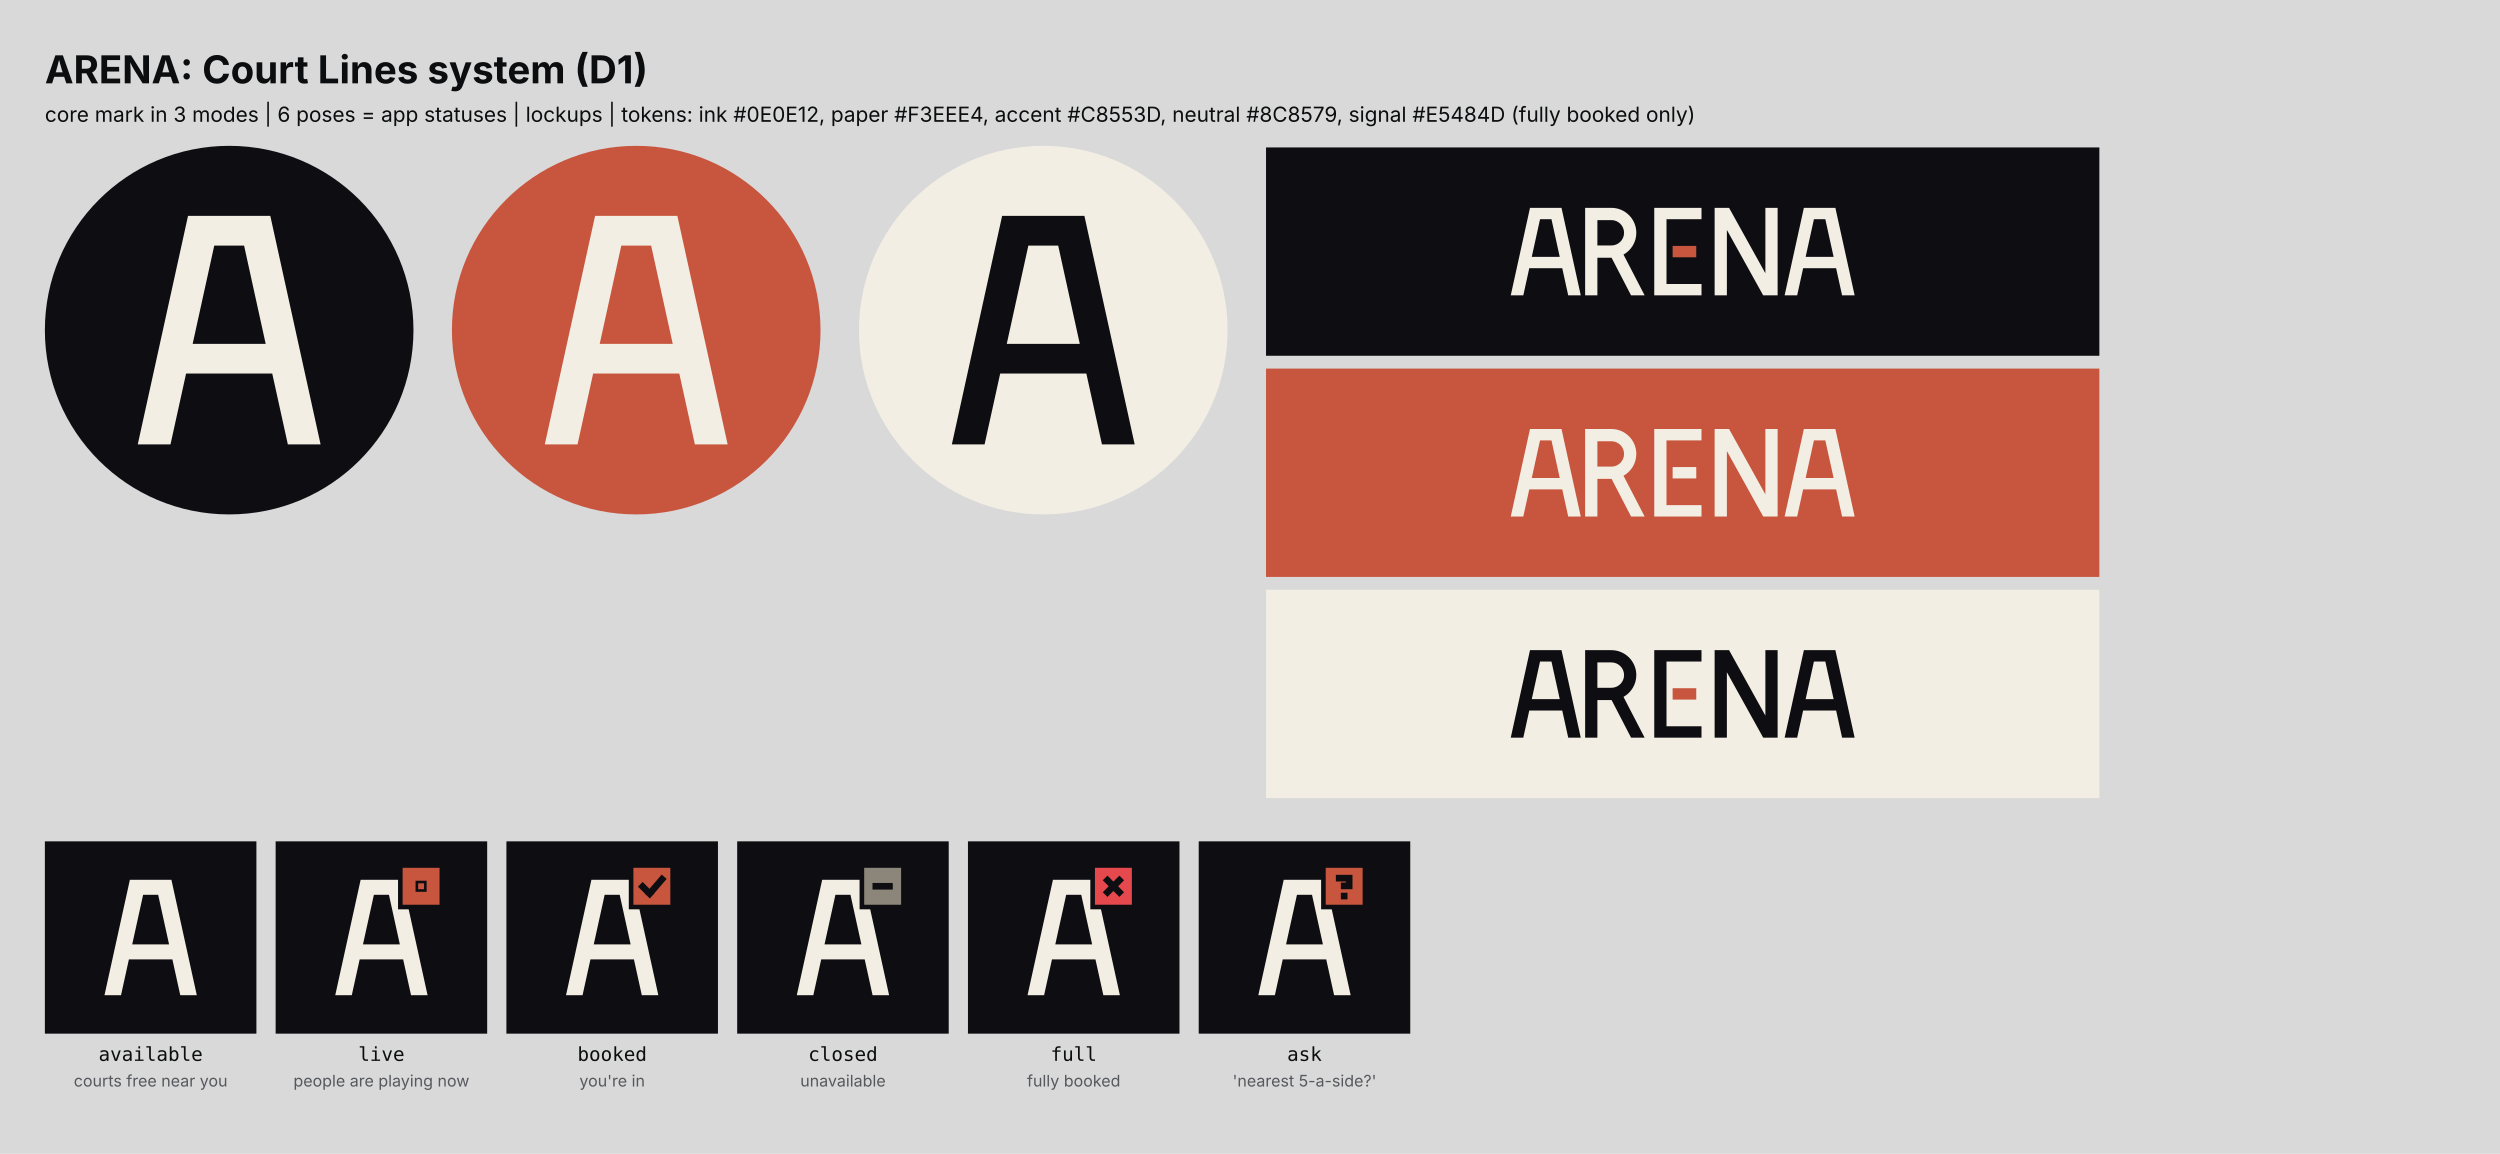
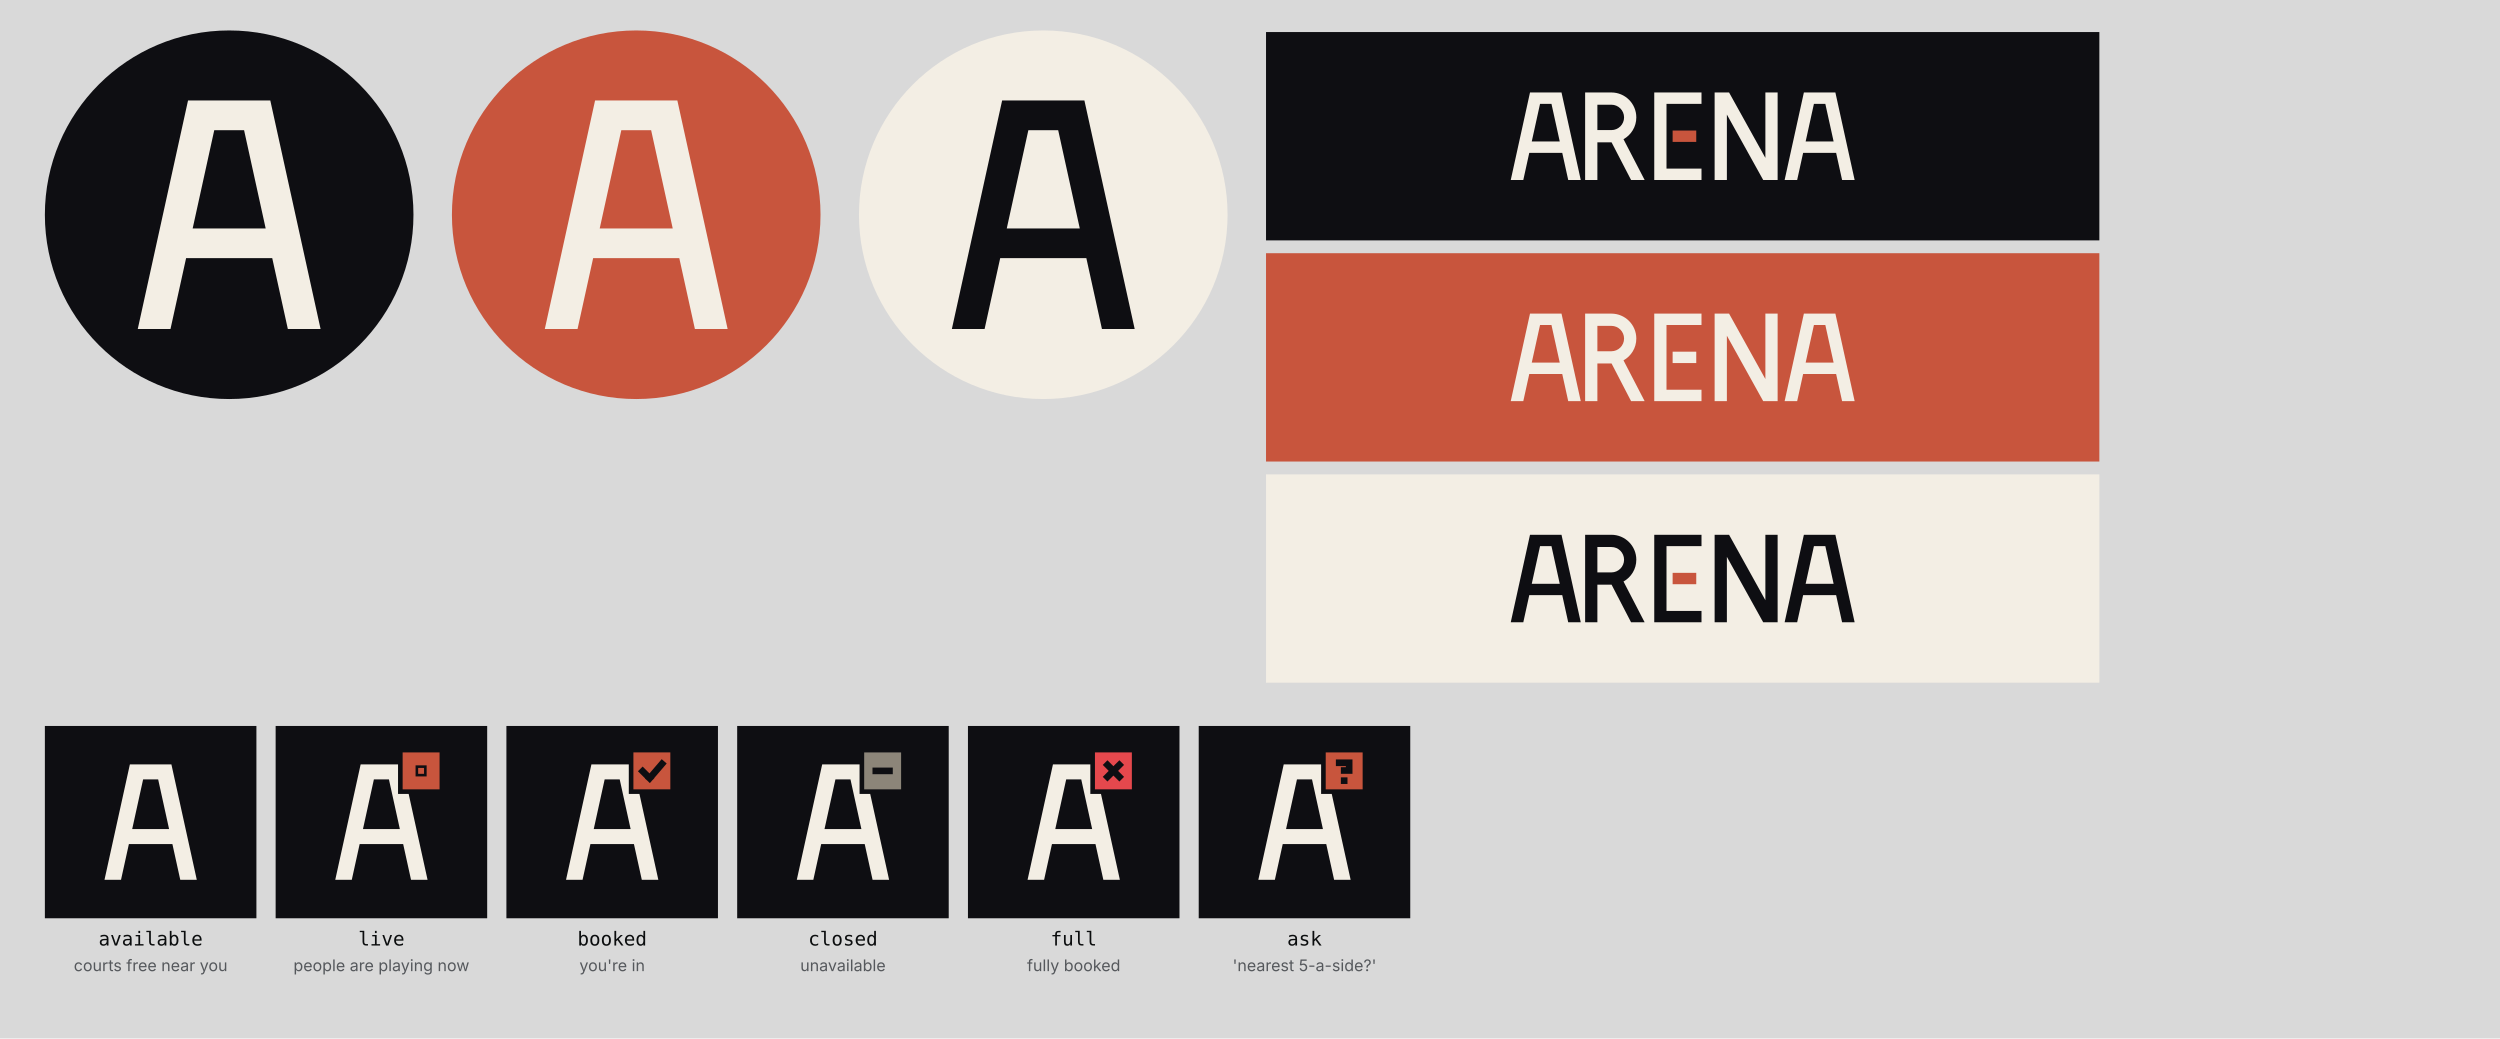
- <svg xmlns="http://www.w3.org/2000/svg" width="1560" height="720" viewBox="0 0 1560 720">
-   <rect width="100%" height="100%" fill="#D9D9D9" />
-   <text x="28" y="52" font-family="Inter, sans-serif" font-weight="700" font-size="24" fill="#0B0D0E">ARENA: Court Lines system (D1)</text>
-   <text x="28" y="76" font-family="Inter, sans-serif" font-size="13" fill="#0B0D0E">core mark in 3 modes | 6 poses = app statuses | lockups | tokens: ink #0E0E12, paper #F3EEE4, accent #C8553D, neutral #8C8579, signal #E5484D (fully booked only)</text>
+ <svg xmlns="http://www.w3.org/2000/svg" width="1560" height="648" viewBox="0 72 1560 648">
+   <rect width="1560" height="720" fill="#D9D9D9" />
  <circle cx="143" cy="206" r="115" fill="#0E0E12" />
  <g transform="translate(57.44 122.22) scale(3.565)">
    <path fill="#F3EEE4" d="M8 43.5 16.8 3.5H31.2L40 43.5H34.27L31.54 31.1H16.46L13.73 43.5ZM21.39 8.7 17.61 25.9H30.39L26.61 8.7Z" />
    <path fill="#C8553D" d="" />
  </g>
  <circle cx="397" cy="206" r="115" fill="#C8553D" />
  <g transform="translate(311.44 122.22) scale(3.565)">
    <path fill="#F3EEE4" d="M8 43.5 16.8 3.5H31.2L40 43.5H34.27L31.54 31.1H16.46L13.73 43.5ZM21.39 8.7 17.61 25.9H30.39L26.61 8.7Z" />
    <path fill="#F3EEE4" d="" />
  </g>
  <circle cx="651" cy="206" r="115" fill="#F3EEE4" />
  <g transform="translate(565.44 122.22) scale(3.565)">
    <path fill="#0E0E12" d="M8 43.5 16.8 3.5H31.2L40 43.5H34.27L31.54 31.1H16.46L13.73 43.5ZM21.39 8.7 17.61 25.9H30.39L26.61 8.7Z" />
    <path fill="#C8553D" d="" />
  </g>
  <rect x="790" y="92" width="520" height="130" fill="#0E0E12" />
  <g transform="translate(942.71 184.30) scale(0.546)">
    <path fill="#F3EEE4" d="M0 0 22 -100H58L80 0H65.67L58.85 -31H21.16L14.34 0ZM313 0 335 -100H371L393 0H378.67L371.85 -31H334.15L327.33 0ZM85 -100H115C130.74 -100 143.5 -87.24 143.5 -71.5C143.5 -60.79 137.59 -51.46 128.86 -46.59L153 0H137.5L115.22 -43C115.15 -43 115.07 -43 115 -43H99V0H85ZM233 -100H249.5L291 -25.23V-100H305V0H288.5L247 -74.77V0H233ZM164 -100H218V-87H178V-13H218V0H164ZM33.47 -87 24.01 -44H55.99L46.53 -87ZM346.48 -87 337.02 -44H368.98L359.52 -87ZM115 -86H99V-57H115C123.01 -57 129.5 -63.49 129.5 -71.5C129.5 -79.51 123.01 -86 115 -86Z" />
    <path fill="#C8553D" d="M185 -56.5H212V-43.5H185Z" />
  </g>
  <rect x="790" y="230" width="520" height="130" fill="#C8553D" />
  <g transform="translate(942.71 322.30) scale(0.546)">
    <path fill="#F3EEE4" d="M0 0 22 -100H58L80 0H65.67L58.85 -31H21.16L14.34 0ZM313 0 335 -100H371L393 0H378.67L371.85 -31H334.15L327.33 0ZM85 -100H115C130.74 -100 143.5 -87.24 143.5 -71.5C143.5 -60.79 137.59 -51.46 128.86 -46.59L153 0H137.5L115.22 -43C115.15 -43 115.07 -43 115 -43H99V0H85ZM233 -100H249.5L291 -25.23V-100H305V0H288.5L247 -74.77V0H233ZM164 -100H218V-87H178V-13H218V0H164ZM33.47 -87 24.01 -44H55.99L46.53 -87ZM346.48 -87 337.02 -44H368.98L359.52 -87ZM115 -86H99V-57H115C123.01 -57 129.5 -63.49 129.5 -71.5C129.5 -79.51 123.01 -86 115 -86Z" />
    <path fill="#F3EEE4" d="M185 -56.5H212V-43.5H185Z" />
  </g>
  <rect x="790" y="368" width="520" height="130" fill="#F3EEE4" />
  <g transform="translate(942.71 460.30) scale(0.546)">
    <path fill="#0E0E12" d="M0 0 22 -100H58L80 0H65.67L58.85 -31H21.16L14.34 0ZM313 0 335 -100H371L393 0H378.67L371.85 -31H334.15L327.33 0ZM85 -100H115C130.74 -100 143.5 -87.24 143.5 -71.5C143.5 -60.79 137.59 -51.46 128.86 -46.59L153 0H137.5L115.22 -43C115.15 -43 115.07 -43 115 -43H99V0H85ZM233 -100H249.5L291 -25.23V-100H305V0H288.5L247 -74.77V0H233ZM164 -100H218V-87H178V-13H218V0H164ZM33.47 -87 24.01 -44H55.99L46.53 -87ZM346.48 -87 337.02 -44H368.98L359.52 -87ZM115 -86H99V-57H115C123.01 -57 129.5 -63.49 129.5 -71.5C129.5 -79.51 123.01 -86 115 -86Z" />
    <path fill="#C8553D" d="M185 -56.5H212V-43.5H185Z" />
  </g>
  <rect x="28" y="525" width="132" height="120" fill="#0E0E12" />
  <g transform="translate(50.80 542.70) scale(1.8)">
    <path fill="#F3EEE4" d="M8 43.5 16.8 3.5H31.2L40 43.5H34.27L31.54 31.1H16.46L13.73 43.5ZM21.39 8.7 17.61 25.9H30.39L26.61 8.7Z" />
    <path fill="#C8553D" d="" />
  </g>
  <text x="94" y="662" text-anchor="middle" font-family="JetBrains Mono, monospace" font-size="12" fill="#0B0D0E">available</text>
  <text x="94" y="678" text-anchor="middle" font-family="Inter, sans-serif" font-size="10" fill="#55585c">courts free near you</text>
  <rect x="172" y="525" width="132" height="120" fill="#0E0E12" />
  <g transform="translate(194.80 542.70) scale(1.8)">
    <path fill="#F3EEE4" d="M8 43.5 16.8 3.5H29.76V13.74H33.45L40 43.5H34.27L31.54 31.1H16.46L13.73 43.5ZM21.39 8.7 17.61 25.9H30.39L26.61 8.7Z" />
    <path fill="#C8553D" d="" />
    <path fill="#C8553D" d="M31.36 -0.66H44.16V12.14H31.36ZM35.84 3.82V7.66H39.68V3.82ZM36.74 4.72H38.78V6.76H36.74Z" />
  </g>
  <text x="238" y="662" text-anchor="middle" font-family="JetBrains Mono, monospace" font-size="12" fill="#0B0D0E">live</text>
  <text x="238" y="678" text-anchor="middle" font-family="Inter, sans-serif" font-size="10" fill="#55585c">people are playing now</text>
  <rect x="316" y="525" width="132" height="120" fill="#0E0E12" />
  <g transform="translate(338.80 542.70) scale(1.8)">
    <path fill="#F3EEE4" d="M8 43.5 16.8 3.5H29.76V13.74H33.45L40 43.5H34.27L31.54 31.1H16.46L13.73 43.5ZM21.39 8.7 17.61 25.9H30.39L26.61 8.7Z" />
    <path fill="#C8553D" d="" />
    <path fill="#C8553D" d="M31.36 -0.66H44.16V12.14H31.36ZM32.93 5.87 35.42 8.36 35.37 8.42 36.21 9.15 36.99 9.93 37.05 9.87 37.12 9.92 37.84 9.08 38.62 8.3 38.56 8.24 42.9 3.18 41.16 1.68 36.93 6.61 34.56 4.24Z" />
  </g>
  <text x="382" y="662" text-anchor="middle" font-family="JetBrains Mono, monospace" font-size="12" fill="#0B0D0E">booked</text>
  <text x="382" y="678" text-anchor="middle" font-family="Inter, sans-serif" font-size="10" fill="#55585c">you're in</text>
  <rect x="460" y="525" width="132" height="120" fill="#0E0E12" />
  <g transform="translate(482.80 542.70) scale(1.8)">
    <path fill="#F3EEE4" d="M8 43.5 16.8 3.5H29.76V13.74H33.45L40 43.5H34.27L31.54 31.1H16.46L13.73 43.5ZM21.39 8.7 17.61 25.9H30.39L26.61 8.7Z" />
    <path fill="#C8553D" d="" />
    <path fill="#8C8579" d="M31.36 -0.66H44.16V12.14H31.36ZM34.24 4.59V6.89H41.28V4.59Z" />
  </g>
  <text x="526" y="662" text-anchor="middle" font-family="JetBrains Mono, monospace" font-size="12" fill="#0B0D0E">closed</text>
  <text x="526" y="678" text-anchor="middle" font-family="Inter, sans-serif" font-size="10" fill="#55585c">unavailable</text>
  <rect x="604" y="525" width="132" height="120" fill="#0E0E12" />
  <g transform="translate(626.80 542.70) scale(1.8)">
    <path fill="#F3EEE4" d="M8 43.5 16.8 3.5H29.76V13.74H33.45L40 43.5H34.27L31.54 31.1H16.46L13.73 43.5ZM21.39 8.7 17.61 25.9H30.39L26.61 8.7Z" />
    <path fill="#E5484D" d="" />
    <path fill="#E5484D" d="M31.36 -0.66H44.16V12.14H31.36ZM34.07 3.67 36.13 5.74 34.07 7.81 35.69 9.43 37.76 7.37 39.83 9.43 41.45 7.81 39.39 5.74 41.45 3.67 39.83 2.05 37.76 4.11 35.69 2.05Z" />
  </g>
  <text x="670" y="662" text-anchor="middle" font-family="JetBrains Mono, monospace" font-size="12" fill="#0B0D0E">full</text>
  <text x="670" y="678" text-anchor="middle" font-family="Inter, sans-serif" font-size="10" fill="#55585c">fully booked</text>
  <rect x="748" y="525" width="132" height="120" fill="#0E0E12" />
  <g transform="translate(770.80 542.70) scale(1.8)">
    <path fill="#F3EEE4" d="M8 43.5 16.8 3.5H29.76V13.74H33.45L40 43.5H34.27L31.54 31.1H16.46L13.73 43.5ZM21.39 8.7 17.61 25.9H30.39L26.61 8.7Z" />
    <path fill="#C8553D" d="" />
    <path fill="#C8553D" d="M31.36 -0.66H44.16V12.14H31.36ZM34.88 1.77V4.08H38.34V4.46H36.61V6.76H40.64V1.77ZM36.61 7.98V10.28H38.91V7.98Z" />
  </g>
  <text x="814" y="662" text-anchor="middle" font-family="JetBrains Mono, monospace" font-size="12" fill="#0B0D0E">ask</text>
  <text x="814" y="678" text-anchor="middle" font-family="Inter, sans-serif" font-size="10" fill="#55585c">'nearest 5-a-side?'</text>
</svg>
